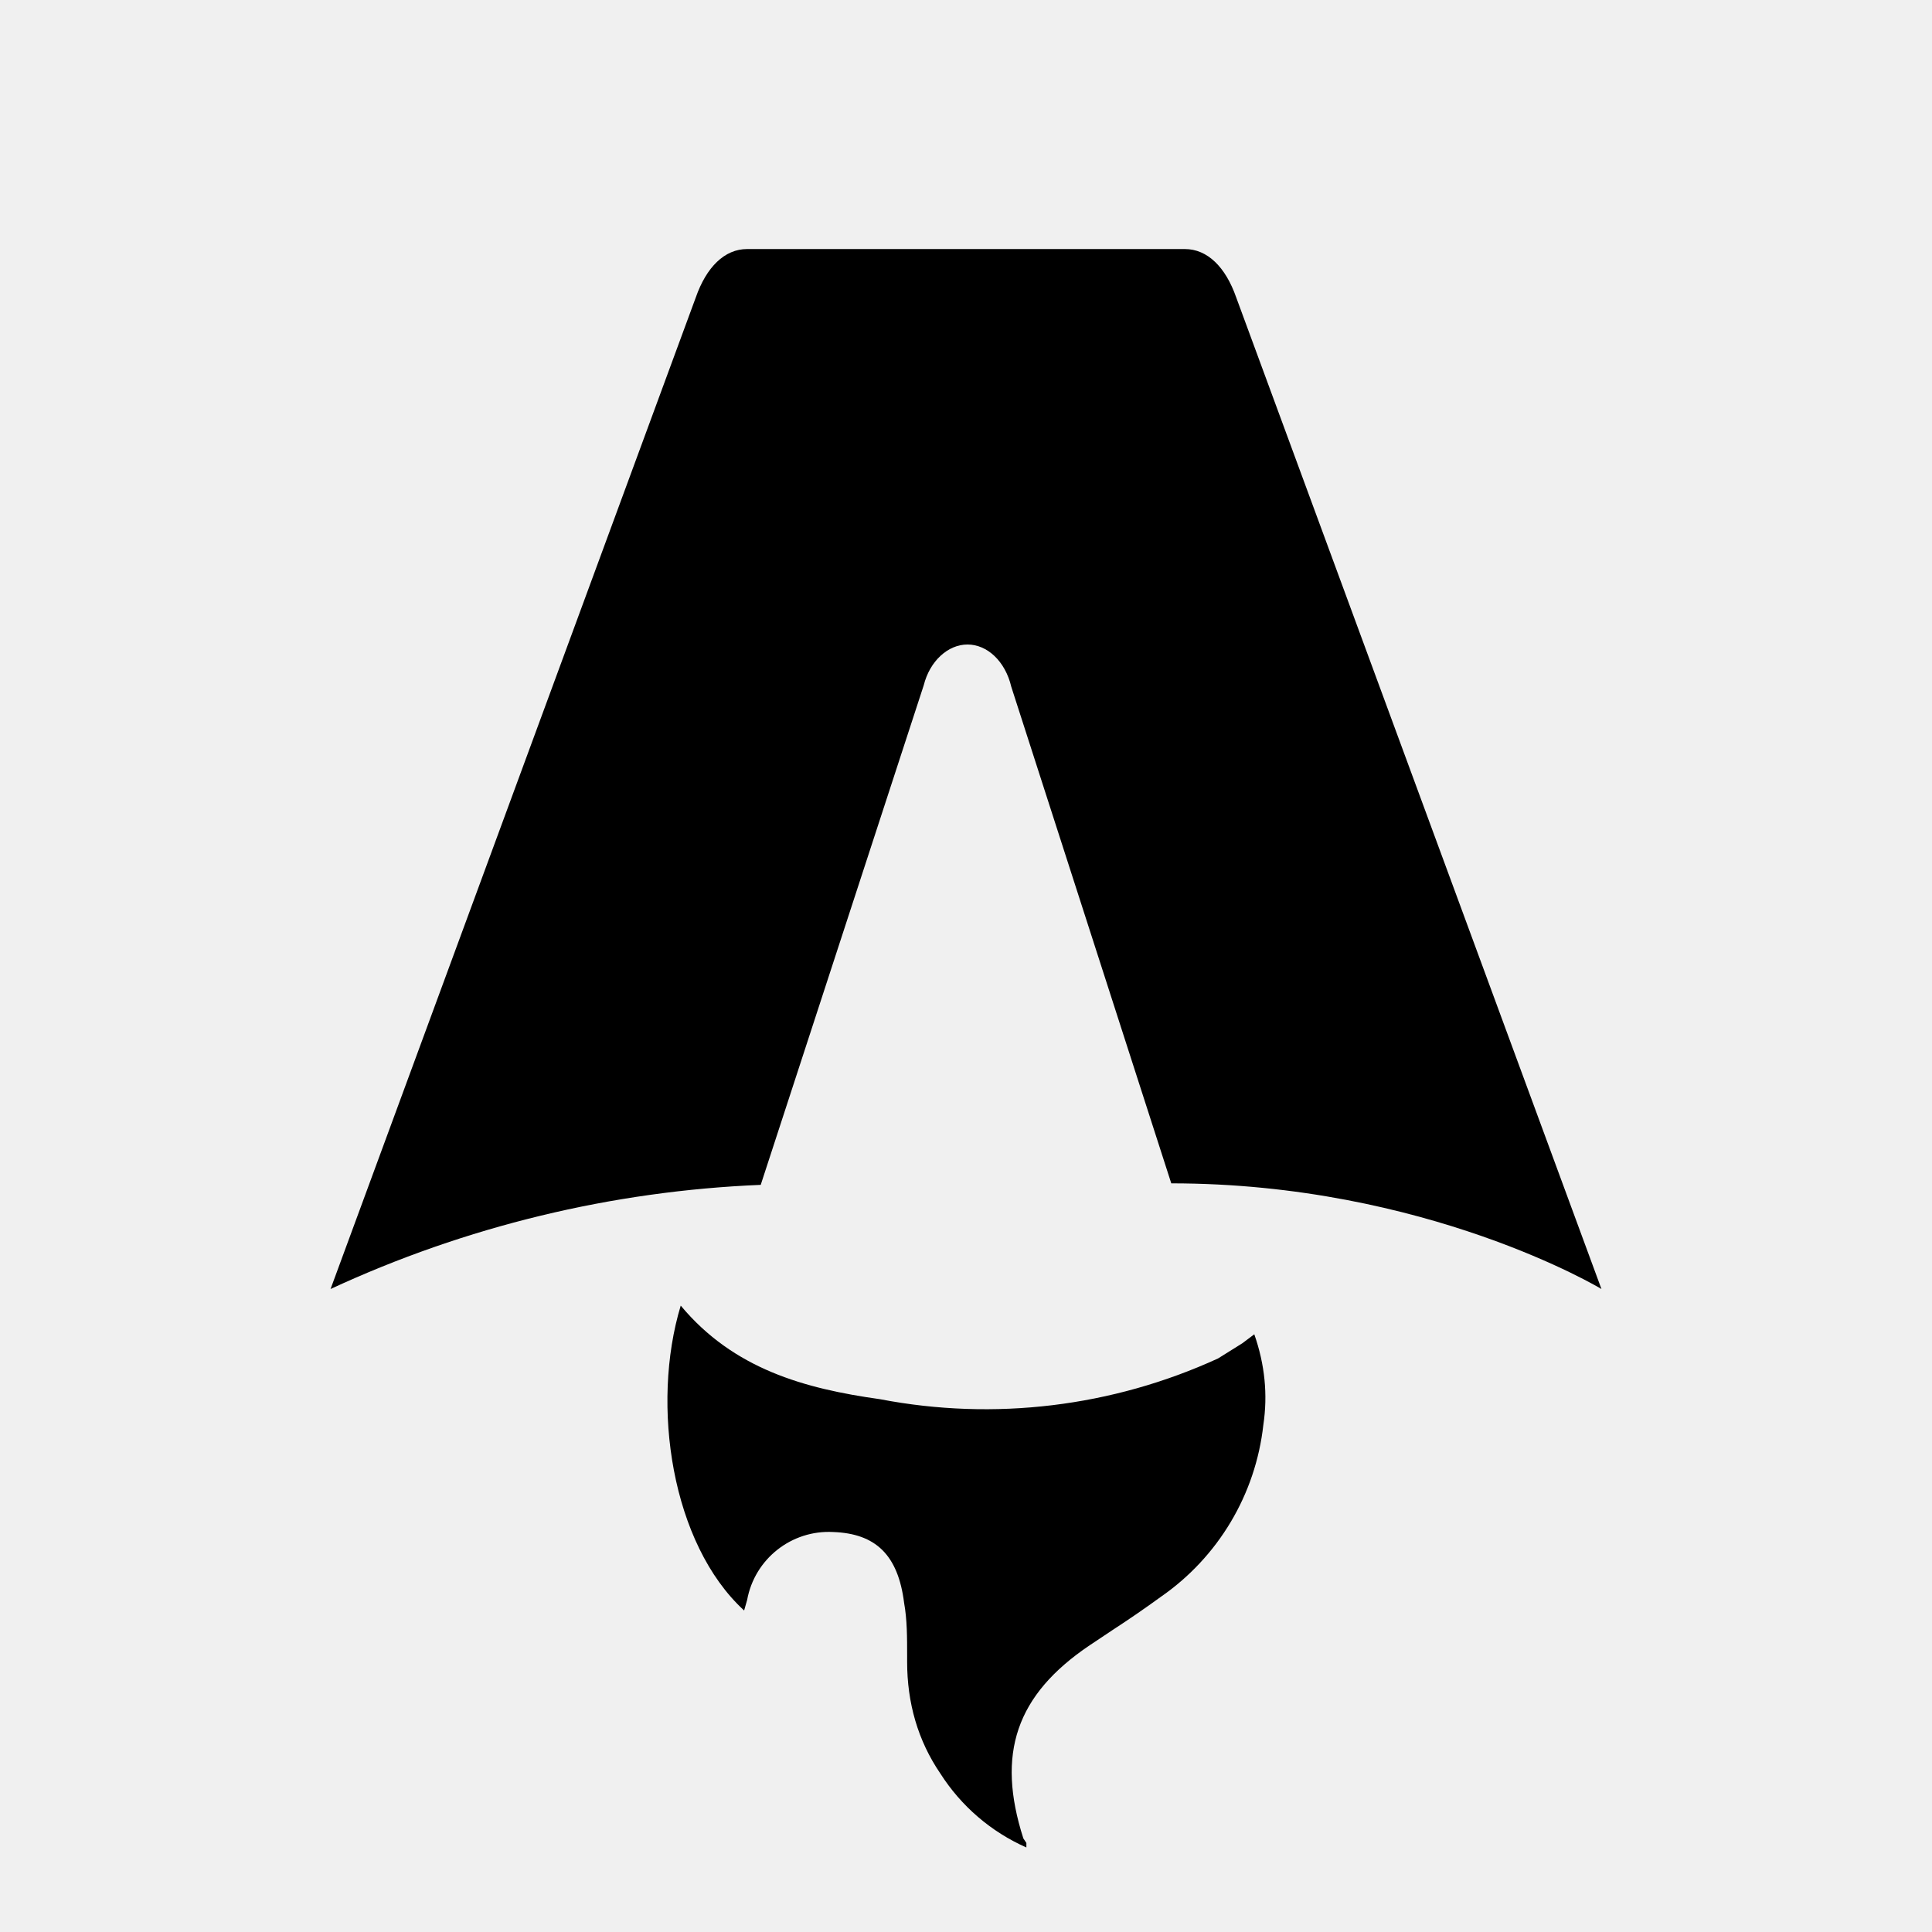
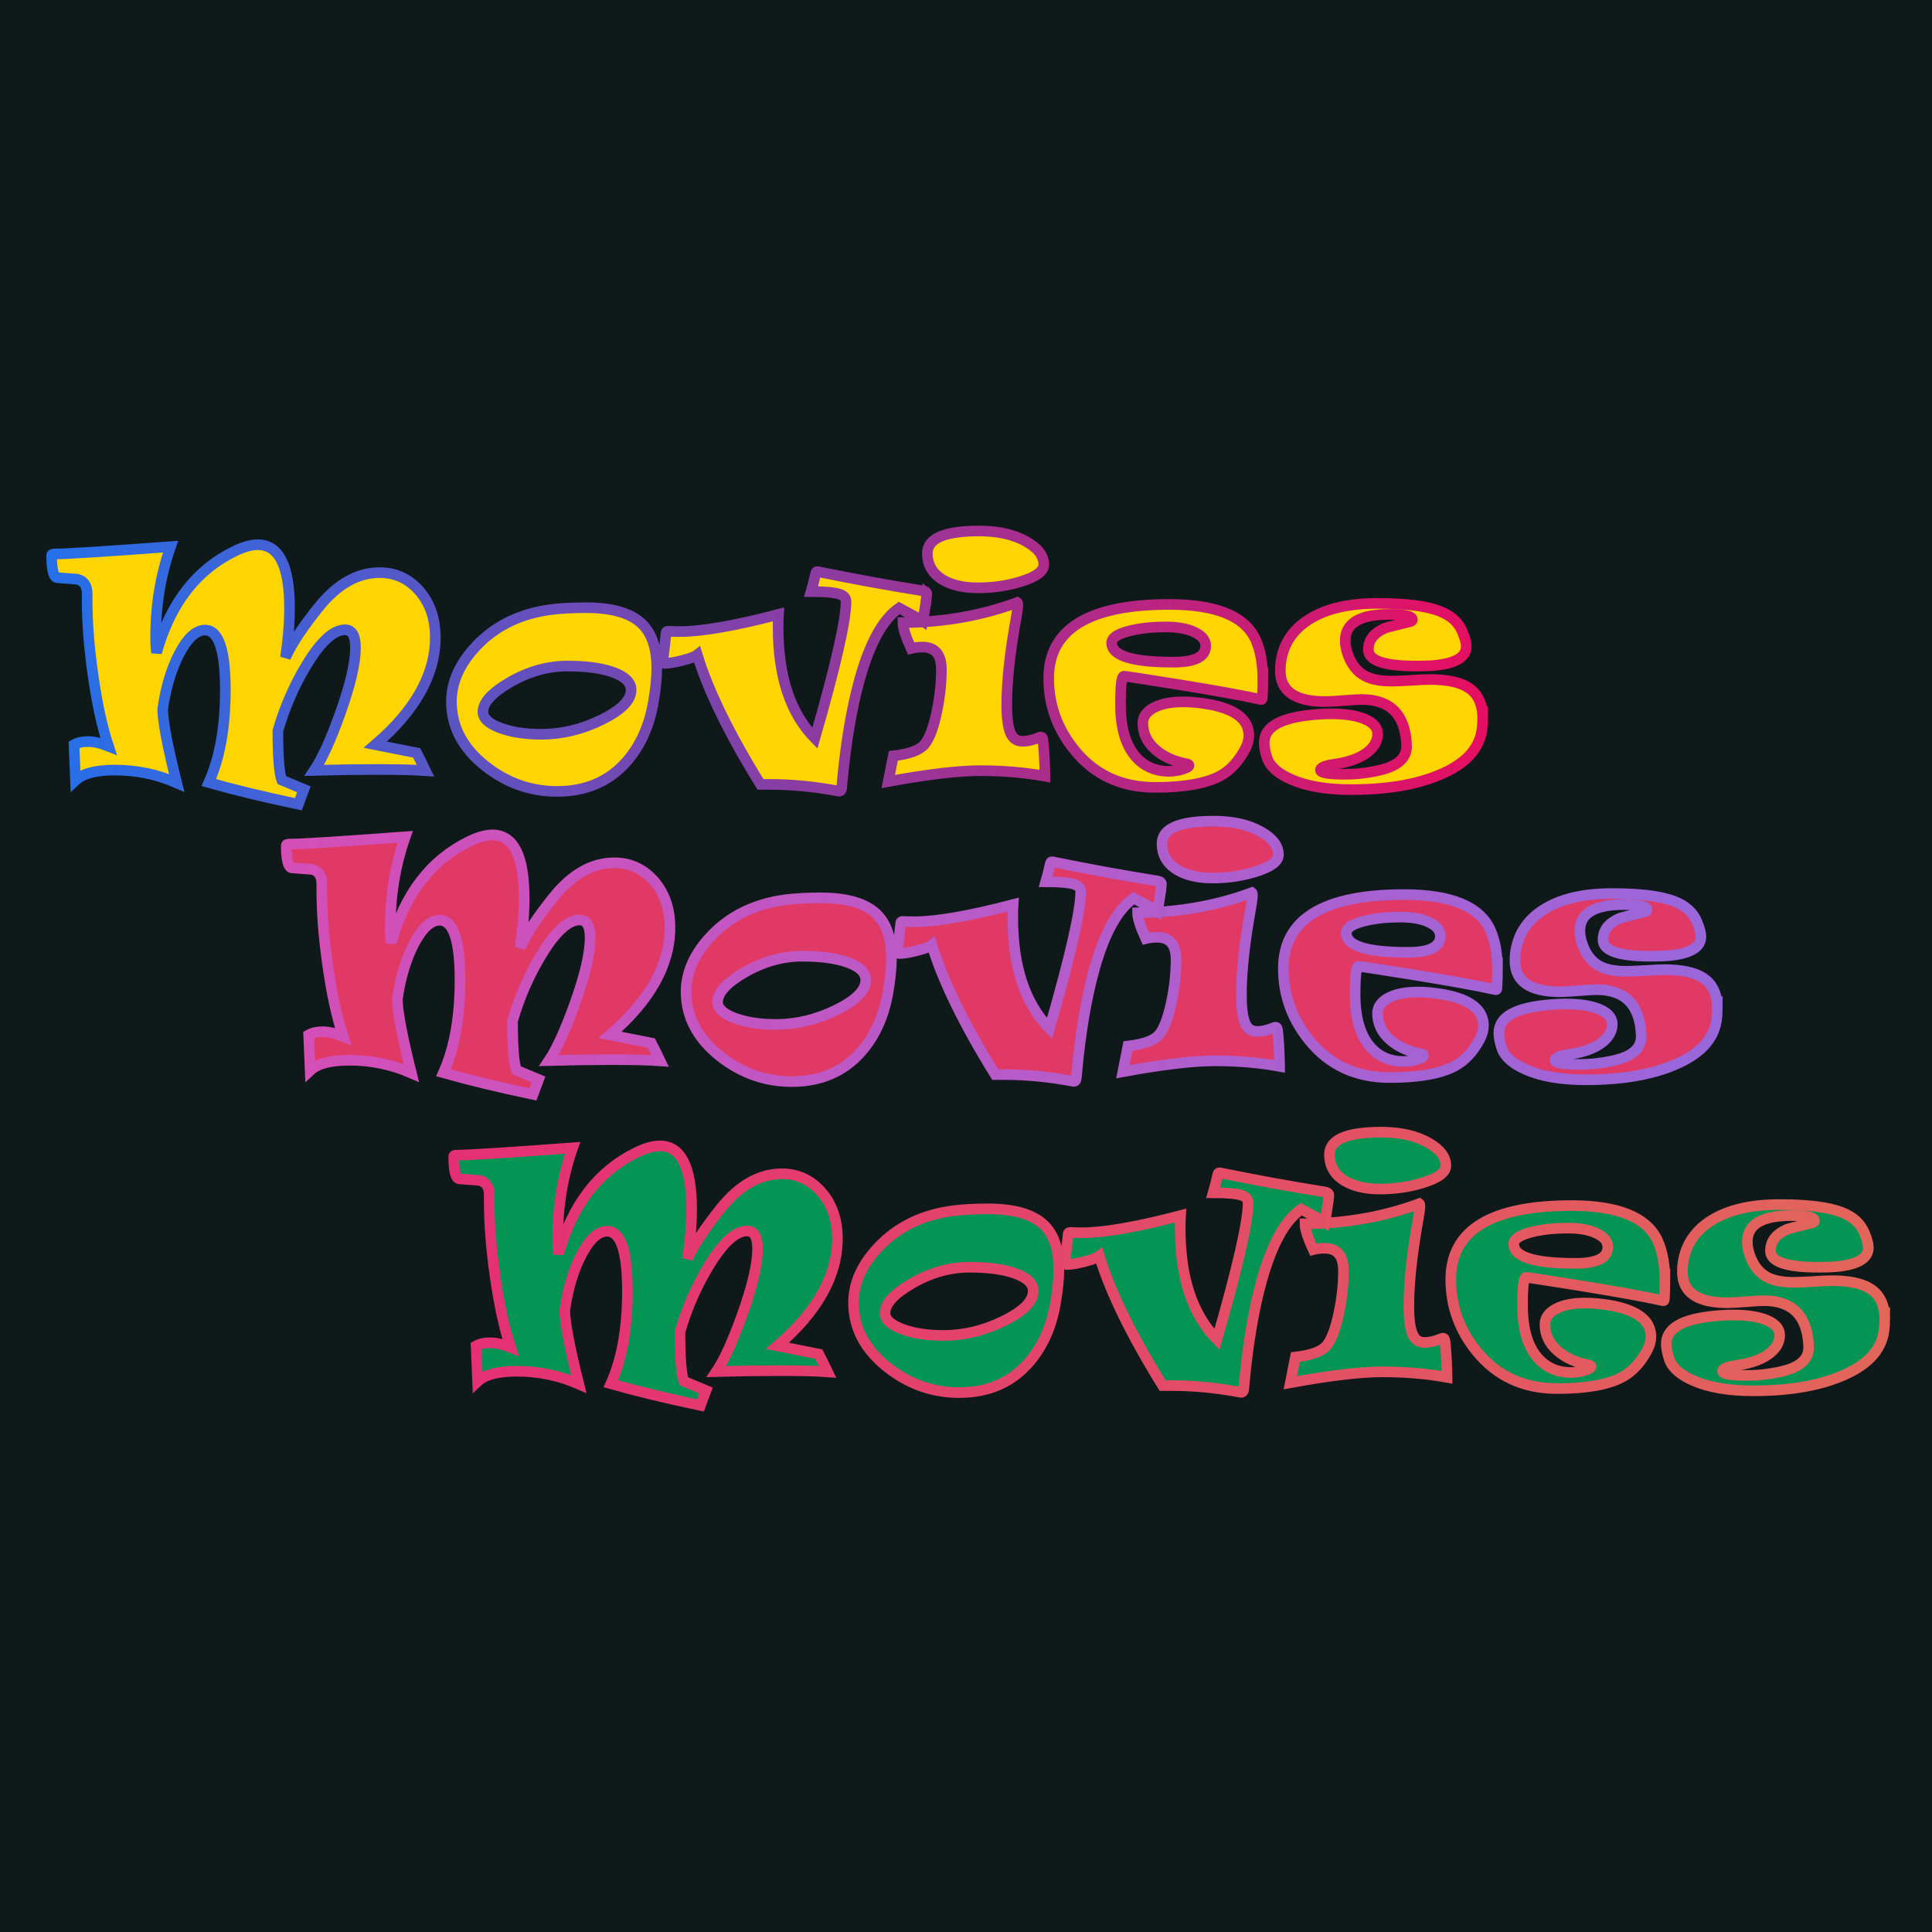
- <svg xmlns="http://www.w3.org/2000/svg" fill="none" viewBox="0 0 128 128">
-   <path d="M50.4 78.5a75.1 75.1 0 0 0-28.5 6.9l24.2-65.7c.7-2 1.9-3.2 3.4-3.2h29c1.5 0 2.7 1.2 3.4 3.2l24.2 65.7s-11.6-7-28.5-7L67 45.5c-.4-1.7-1.6-2.8-2.9-2.8-1.3 0-2.5 1.1-2.9 2.7L50.4 78.5Zm-1.1 28.2Zm-4.2-20.2c-2 6.6-.6 15.8 4.2 20.2a17.5 17.5 0 0 1 .2-.7 5.5 5.5 0 0 1 5.7-4.5c2.8.1 4.3 1.5 4.7 4.7.2 1.1.2 2.3.2 3.5v.4c0 2.7.7 5.2 2.2 7.4a13 13 0 0 0 5.7 4.9v-.3l-.2-.3c-1.8-5.6-.5-9.5 4.4-12.8l1.5-1a73 73 0 0 0 3.2-2.2 16 16 0 0 0 6.8-11.4c.3-2 .1-4-.6-6l-.8.6-1.6 1a37 37 0 0 1-22.4 2.7c-5-.7-9.7-2-13.2-6.2Z" />
-   <style>
-         path { fill: #000; }
-         @media (prefers-color-scheme: dark) {
-             path { fill: #FFF; }
-         }
-     </style>
+ <svg xmlns="http://www.w3.org/2000/svg" xmlns:xlink="http://www.w3.org/1999/xlink" width="321.111mm" height="321.111mm" viewBox="0 0 321.111 321.111" version="1.1" id="svg1">
+   <defs id="defs1">
+     <linearGradient id="linearGradient7">
+       <stop style="stop-color:#d54eb7;stop-opacity:1;" offset="0" id="stop7" />
+       <stop style="stop-color:#9967da;stop-opacity:1;" offset="1" id="stop8" />
+     </linearGradient>
+     <linearGradient id="linearGradient5">
+       <stop style="stop-color:#2470ea;stop-opacity:1;" offset="0" id="stop5" />
+       <stop style="stop-color:#e70e61;stop-opacity:1;" offset="1" id="stop6" />
+     </linearGradient>
+     <linearGradient id="linearGradient3">
+       <stop style="stop-color:#e42f75;stop-opacity:1;" offset="0" id="stop3" />
+       <stop style="stop-color:#e2665a;stop-opacity:1;" offset="1" id="stop4" />
+     </linearGradient>
+     <linearGradient xlink:href="#linearGradient3" id="linearGradient4" x1="48.18" y1="162.863" x2="287.797" y2="162.863" gradientUnits="userSpaceOnUse" />
+     <linearGradient xlink:href="#linearGradient5" id="linearGradient6" x1="-18.649" y1="62.944" x2="220.968" y2="62.944" gradientUnits="userSpaceOnUse" />
+     <linearGradient xlink:href="#linearGradient7" id="linearGradient8" x1="20.351" y1="111.171" x2="259.969" y2="111.171" gradientUnits="userSpaceOnUse" />
+   </defs>
+   <g id="layer1" transform="translate(26.34692,48.01748)" style="display:inline">
+     <rect style="display:inline;stroke:none;stroke-width:1.765;fill:#0f191a;fill-opacity:1" id="rect1" width="321.111" height="321.111" x="-26.347" y="-48.017" />
+     <path d="m 46.006,57.921 q 0,9.277 -9.971,17.835 l 6.871,1.364 q 0.521,0.992 1.463,2.952 -2.778,-0.198 -7.987,-0.198 -4.936,0 -10.492,0.149 1.96,-2.927 4.291,-9.426 2.555,-7.144 2.555,-10.964 0,-2.977 -1.736,-2.977 -2.877,0 -6.424,5.904 -3.051,5.035 -4.738,10.889 0,6.474 0.645,8.186 0.967,0.422 3.671,1.538 -0.273,0.695 -0.918,2.48 -8.483,-1.786 -14.883,-3.597 2.753,-6.152 2.753,-15.404 0,-9.947 -3.373,-9.947 -2.232,0 -4.291,3.944 -1.984,3.82 -2.753,9.203 0.05,3.125 2.332,12.254 -4.887,-2.133 -10.269,-2.133 -4.738,0 -6.548,1.712 l -0.248,-5.928 q 0.918,-0.521 2.282,-0.521 1.513,0 3.448,0.769 -1.587,-4.812 -2.58,-11.881 -0.967,-6.747 -0.967,-12.353 v -1.067 q 0,-2.084 -1.662,-2.456 -1.662,-0.124 -3.324,-0.248 -0.918,-0.149 -0.918,-3.746 0,-0.198 0.521,-0.198 2.828,0 19.248,-1.215 -2.48,7.069 -2.48,14.982 0,1.563 0.149,2.629 Q 3.094,48.222 12.668,43.584 q 2.208,-1.067 3.82,-1.067 5.283,0 5.283,10.517 0,3.77 -0.67,8.235 1.463,-3.299 5.531,-8.384 4.614,-5.73 10.12,-5.73 3.919,0 6.573,3.001 2.679,3.076 2.679,7.764 z m 36.81,5.135 q 0,2.332 -0.571,5.631 -0.992,5.854 -4.366,9.773 -4.366,5.06 -11.633,5.06 -6.598,0 -11.931,-4.217 -5.631,-4.465 -5.631,-10.716 0,-4.911 4.217,-9.327 4.787,-5.011 12.452,-5.978 2.456,-0.298 5.68,-0.298 6.449,0 9.252,2.629 2.53,2.381 2.53,7.441 z m -4.266,3.597 q 0,-1.91 -3.175,-3.001 -2.877,-0.967 -7.392,-0.967 -4.961,0 -9.649,2.729 -4.415,2.58 -4.415,4.887 0,1.587 2.828,2.654 2.828,1.067 6.871,1.067 5.11,0 10.021,-2.406 4.911,-2.406 4.911,-4.961 z M 127.688,50.802 q -0.248,2.183 -0.67,4.415 -0.719,-0.471 -3.919,-2.183 -3.994,2.729 -6.548,11.782 -2.009,7.193 -2.927,17.214 l -0.074,0.868 q -0.05,0.67 -0.546,0.571 -5.829,-1.116 -11.534,-1.116 H 100.055 Q 92.292,69.827 89.538,60.823 q -0.521,0.422 -2.431,0.918 -1.91,0.496 -3.026,0.496 -0.347,0 -0.298,-0.347 0.248,-1.587 0.571,-4.688 0,-0.298 0.298,-0.298 0.074,0 0.794,0.025 0.744,0.025 1.141,0.025 5.556,0 16.446,-2.853 -0.05,0.769 -0.05,2.183 0,12.179 6.102,18.405 5.184,-18.008 5.184,-22.721 0,-0.843 -1.017,-1.215 -1.265,-0.446 -4.787,-0.446 0.322,-1.091 0.769,-3.051 0.05,-0.273 0.298,-0.273 8.979,1.836 17.537,3.2 0.67,0.124 0.62,0.62 z m 19.447,-4.986 q 0,1.662 -3.82,2.828 -3.373,1.042 -7.144,1.042 -3.522,0 -5.779,-1.315 -2.604,-1.538 -2.604,-4.415 0,-3.721 8.582,-3.721 4.763,0 7.863,1.761 2.902,1.637 2.902,3.82 z m 0.198,35.173 q -5.035,-0.918 -10.716,-0.918 -5.482,0 -15.329,1.811 0.372,-1.836 0.843,-4.266 3.969,-0.471 5.159,-1.885 1.215,-1.439 2.034,-5.308 0.794,-3.671 0.794,-7.169 0,-3.721 -3.15,-3.721 -0.992,0 -1.885,0.223 -1.364,-3.001 -1.364,-4.291 10.17,-0.074 19,-3.349 0.099,0.074 0.099,0.422 0,0.546 -0.248,1.984 -1.587,8.781 -1.587,14.61 0,4.043 0.967,5.283 0.595,0.769 1.687,0.769 1.24,0 2.828,-0.67 0.446,-0.174 0.521,0.422 0.273,2.158 0.347,6.052 z m 36.215,-15.949 q 0,1.265 -0.099,2.977 0,0.298 -0.248,0.223 -4.217,-0.943 -13.816,-2.505 -8.533,-1.364 -8.93,-1.364 -0.571,0 -0.571,4.663 0,5.879 2.58,8.781 1.96,2.208 5.035,2.356 1.736,0.074 3.2,-0.521 0.571,-0.223 0.571,-0.446 0,-0.149 -0.298,-0.248 -3.249,-0.595 -5.308,-2.406 -2.059,-1.836 -2.059,-4.366 0,-1.587 1.786,-2.555 1.811,-0.992 4.911,-0.992 2.133,0 4.514,0.446 6.4,1.24 6.4,5.135 0,1.091 -0.595,2.232 -1.662,3.125 -4.118,4.465 -3.572,1.935 -10.864,1.935 -8.384,0 -13.395,-6.201 -4.291,-5.283 -4.291,-11.931 0,-12.278 20.067,-12.278 11.633,0 14.312,5.829 1.215,2.654 1.215,6.772 z m -9.5,-5.705 q 0,-1.389 -1.811,-2.257 -1.811,-0.893 -4.787,-0.893 -3.473,0 -6.028,0.645 -3.001,0.744 -3.001,2.009 0,3.2 10.244,3.2 5.383,0 5.383,-2.704 z m 46.037,12.055 q 0,1.017 -0.149,2.009 -0.719,4.738 -7.02,7.367 -5.829,2.456 -14.709,2.456 -6.077,0 -9.922,-1.687 -3.299,-1.439 -4.018,-3.547 -0.496,-1.513 -0.496,-2.555 0,-3.597 6.846,-4.514 2.307,-0.298 4.266,-0.298 3.572,0 5.655,0.893 2.084,0.893 2.084,2.456 0,1.637 -1.513,2.902 -1.885,1.587 -5.705,2.133 -2.282,0.322 -2.282,0.967 0,0.695 4.018,0.695 1.563,0 2.778,-0.149 3.497,-0.422 5.135,-1.215 2.48,-1.166 2.381,-3.497 -0.322,-7.565 -7.466,-7.565 -0.719,0 -2.927,0.174 -2.183,0.174 -3.101,0.174 -7.491,0 -7.491,-5.135 0,-1.215 0.223,-2.183 0.819,-3.944 4.49,-6.3 4.217,-2.704 11.41,-2.704 6.97,0 10.294,1.265 2.902,1.091 3.87,3.522 0.62,1.513 0.62,2.381 0,2.803 -5.953,3.2 -1.116,0.05 -2.431,0.05 -7.888,0 -7.888,-2.729 0,-2.381 2.753,-3.572 0.347,-0.149 4.118,-1.067 0.446,-0.099 0.446,-0.347 0,-0.868 -3.845,-0.868 -7.317,0 -7.317,4.366 0,1.017 0.397,2.183 0.918,2.629 2.877,3.671 1.612,0.868 4.44,0.868 0.967,0 3.125,-0.124 2.158,-0.149 3.225,-0.149 4.167,0 6.251,1.265 2.53,1.513 2.53,5.209 z" id="text3" style="font-size:50.8px;font-family:Ravie;-inkscape-font-specification:Ravie;text-align:center;text-anchor:middle;fill:#ffd500;stroke:url(#linearGradient6);stroke-width:1.765" aria-label="Movies" />
+     <path d="m 85.007,106.148 q 0,9.277 -9.971,17.835 l 6.871,1.364 q 0.521,0.992 1.463,2.952 -2.778,-0.198 -7.987,-0.198 -4.936,0 -10.492,0.149 1.96,-2.927 4.291,-9.426 2.555,-7.144 2.555,-10.964 0,-2.977 -1.736,-2.977 -2.877,0 -6.424,5.904 -3.051,5.035 -4.738,10.889 0,6.474 0.645,8.186 0.967,0.422 3.671,1.538 -0.273,0.695 -0.918,2.48 -8.483,-1.786 -14.883,-3.597 2.753,-6.152 2.753,-15.404 0,-9.947 -3.373,-9.947 -2.232,0 -4.291,3.944 -1.984,3.82 -2.753,9.203 0.05,3.125 2.332,12.254 -4.887,-2.133 -10.269,-2.133 -4.738,0 -6.548,1.712 l -0.248,-5.928 q 0.918,-0.521 2.282,-0.521 1.513,0 3.448,0.769 -1.587,-4.812 -2.58,-11.881 -0.967,-6.747 -0.967,-12.353 v -1.067 q 0,-2.084 -1.662,-2.456 -1.662,-0.124 -3.324,-0.248 -0.918,-0.149 -0.918,-3.746 0,-0.198 0.521,-0.198 2.828,0 19.248,-1.215 -2.48,7.069 -2.48,14.982 0,1.563 0.149,2.629 3.423,-12.229 12.998,-16.867 2.208,-1.067 3.82,-1.067 5.283,0 5.283,10.517 0,3.77 -0.67,8.235 1.463,-3.299 5.531,-8.384 4.614,-5.73 10.12,-5.73 3.919,0 6.573,3.001 2.679,3.076 2.679,7.764 z m 36.81,5.135 q 0,2.332 -0.571,5.631 -0.992,5.854 -4.366,9.773 -4.366,5.06 -11.633,5.06 -6.598,0 -11.931,-4.217 -5.631,-4.465 -5.631,-10.716 0,-4.911 4.217,-9.327 4.787,-5.011 12.452,-5.978 2.456,-0.298 5.68,-0.298 6.449,0 9.252,2.629 2.53,2.381 2.53,7.441 z m -4.266,3.597 q 0,-1.91 -3.175,-3.001 -2.877,-0.967 -7.392,-0.967 -4.961,0 -9.649,2.729 -4.415,2.58 -4.415,4.887 0,1.587 2.828,2.654 2.828,1.067 6.871,1.067 5.11,0 10.021,-2.406 4.911,-2.406 4.911,-4.961 z m 49.138,-15.85 q -0.248,2.183 -0.67,4.415 -0.719,-0.471 -3.919,-2.183 -3.994,2.729 -6.548,11.782 -2.009,7.193 -2.927,17.214 l -0.074,0.868 q -0.05,0.67 -0.546,0.571 -5.829,-1.116 -11.534,-1.116 h -1.414 q -7.764,-12.526 -10.517,-21.53 -0.521,0.422 -2.431,0.918 -1.91,0.496 -3.026,0.496 -0.347,0 -0.298,-0.347 0.248,-1.587 0.571,-4.688 0,-0.298 0.298,-0.298 0.074,0 0.794,0.025 0.744,0.025 1.141,0.025 5.556,0 16.446,-2.853 -0.05,0.769 -0.05,2.183 0,12.179 6.102,18.405 5.184,-18.008 5.184,-22.721 0,-0.843 -1.017,-1.215 -1.265,-0.446 -4.787,-0.446 0.322,-1.091 0.769,-3.051 0.05,-0.273 0.298,-0.273 8.979,1.836 17.537,3.2 0.67,0.124 0.62,0.62 z m 19.447,-4.986 q 0,1.662 -3.82,2.828 -3.373,1.042 -7.144,1.042 -3.522,0 -5.779,-1.315 -2.604,-1.538 -2.604,-4.415 0,-3.721 8.582,-3.721 4.763,0 7.863,1.761 2.902,1.637 2.902,3.82 z m 0.198,35.173 q -5.035,-0.918 -10.716,-0.918 -5.482,0 -15.329,1.811 0.372,-1.836 0.843,-4.266 3.969,-0.471 5.159,-1.885 1.215,-1.439 2.034,-5.308 0.794,-3.671 0.794,-7.169 0,-3.721 -3.15,-3.721 -0.992,0 -1.885,0.223 -1.364,-3.001 -1.364,-4.291 10.17,-0.074 19,-3.349 0.099,0.074 0.099,0.422 0,0.546 -0.248,1.984 -1.587,8.781 -1.587,14.61 0,4.043 0.967,5.283 0.595,0.769 1.687,0.769 1.24,0 2.828,-0.67 0.446,-0.174 0.521,0.422 0.273,2.158 0.347,6.052 z m 36.215,-15.949 q 0,1.265 -0.099,2.977 0,0.298 -0.248,0.223 -4.217,-0.943 -13.816,-2.505 -8.533,-1.364 -8.93,-1.364 -0.571,0 -0.571,4.663 0,5.879 2.58,8.781 1.96,2.208 5.035,2.356 1.736,0.074 3.2,-0.521 0.571,-0.223 0.571,-0.446 0,-0.149 -0.298,-0.248 -3.249,-0.595 -5.308,-2.406 -2.059,-1.836 -2.059,-4.366 0,-1.587 1.786,-2.555 1.811,-0.992 4.911,-0.992 2.133,0 4.514,0.446 6.4,1.24 6.4,5.135 0,1.091 -0.595,2.232 -1.662,3.125 -4.118,4.465 -3.572,1.935 -10.864,1.935 -8.384,0 -13.395,-6.201 -4.291,-5.283 -4.291,-11.931 0,-12.278 20.067,-12.278 11.633,0 14.312,5.829 1.215,2.654 1.215,6.772 z m -9.5,-5.705 q 0,-1.389 -1.811,-2.257 -1.811,-0.893 -4.787,-0.893 -3.473,0 -6.028,0.645 -3.001,0.744 -3.001,2.009 0,3.2 10.244,3.2 5.383,0 5.383,-2.704 z m 46.037,12.055 q 0,1.017 -0.149,2.009 -0.719,4.738 -7.02,7.367 -5.829,2.456 -14.709,2.456 -6.077,0 -9.922,-1.687 -3.299,-1.439 -4.018,-3.547 -0.496,-1.513 -0.496,-2.555 0,-3.597 6.846,-4.514 2.307,-0.298 4.266,-0.298 3.572,0 5.655,0.893 2.084,0.893 2.084,2.456 0,1.637 -1.513,2.902 -1.885,1.587 -5.705,2.133 -2.282,0.322 -2.282,0.967 0,0.695 4.018,0.695 1.563,0 2.778,-0.149 3.497,-0.422 5.135,-1.215 2.48,-1.166 2.381,-3.497 -0.322,-7.565 -7.466,-7.565 -0.719,0 -2.927,0.174 -2.183,0.174 -3.101,0.174 -7.491,0 -7.491,-5.135 0,-1.215 0.223,-2.183 0.819,-3.944 4.49,-6.3 4.217,-2.704 11.41,-2.704 6.97,0 10.294,1.265 2.902,1.091 3.87,3.522 0.62,1.513 0.62,2.381 0,2.803 -5.953,3.2 -1.116,0.05 -2.431,0.05 -7.888,0 -7.888,-2.729 0,-2.381 2.753,-3.572 0.347,-0.149 4.118,-1.067 0.446,-0.099 0.446,-0.347 0,-0.868 -3.845,-0.868 -7.317,0 -7.317,4.366 0,1.017 0.397,2.183 0.918,2.629 2.877,3.671 1.612,0.868 4.44,0.868 0.967,0 3.125,-0.124 2.158,-0.149 3.225,-0.149 4.167,0 6.251,1.265 2.53,1.513 2.53,5.209 z" id="text3-2" style="font-size:50.8px;font-family:Ravie;-inkscape-font-specification:Ravie;text-align:center;text-anchor:middle;fill:#e03966;stroke:url(#linearGradient8);stroke-width:1.765" aria-label="Movies" />
+     <path d="m 112.835,157.84 q 0,9.277 -9.971,17.835 l 6.871,1.364 q 0.521,0.992 1.463,2.952 -2.778,-0.198 -7.987,-0.198 -4.936,0 -10.492,0.149 1.96,-2.927 4.291,-9.426 2.555,-7.144 2.555,-10.964 0,-2.977 -1.736,-2.977 -2.877,0 -6.424,5.904 -3.051,5.035 -4.738,10.889 0,6.474 0.645,8.186 0.967,0.422 3.671,1.538 -0.273,0.695 -0.918,2.48 -8.483,-1.786 -14.883,-3.597 2.753,-6.152 2.753,-15.404 0,-9.947 -3.373,-9.947 -2.232,0 -4.291,3.944 -1.984,3.82 -2.753,9.203 0.05,3.125 2.332,12.254 -4.887,-2.133 -10.269,-2.133 -4.738,0 -6.548,1.712 L 52.783,175.674 q 0.918,-0.521 2.282,-0.521 1.513,0 3.448,0.769 -1.587,-4.812 -2.58,-11.881 -0.967,-6.747 -0.967,-12.353 v -1.067 q 0,-2.084 -1.662,-2.456 -1.662,-0.124 -3.324,-0.248 -0.918,-0.149 -0.918,-3.746 0,-0.198 0.521,-0.198 2.828,0 19.248,-1.215 -2.48,7.069 -2.48,14.982 0,1.563 0.149,2.629 3.423,-12.229 12.998,-16.867 2.208,-1.067 3.82,-1.067 5.283,0 5.283,10.517 0,3.77 -0.67,8.235 1.463,-3.299 5.531,-8.384 4.614,-5.73 10.12,-5.73 3.919,0 6.573,3.001 2.679,3.076 2.679,7.764 z m 36.81,5.135 q 0,2.332 -0.571,5.631 -0.992,5.854 -4.366,9.773 -4.366,5.06 -11.633,5.06 -6.598,0 -11.931,-4.217 -5.631,-4.465 -5.631,-10.716 0,-4.911 4.217,-9.327 4.787,-5.011 12.452,-5.978 2.456,-0.298 5.68,-0.298 6.449,0 9.252,2.629 2.53,2.381 2.53,7.441 z m -4.266,3.597 q 0,-1.91 -3.175,-3.001 -2.877,-0.967 -7.392,-0.967 -4.961,0 -9.649,2.729 -4.415,2.58 -4.415,4.887 0,1.587 2.828,2.654 2.828,1.067 6.871,1.067 5.11,0 10.021,-2.406 4.911,-2.406 4.911,-4.961 z m 49.138,-15.85 q -0.248,2.183 -0.67,4.415 -0.719,-0.471 -3.919,-2.183 -3.994,2.729 -6.548,11.782 -2.009,7.193 -2.927,17.214 l -0.074,0.868 q -0.05,0.67 -0.546,0.571 -5.829,-1.116 -11.534,-1.116 h -1.414 q -7.764,-12.526 -10.517,-21.53 -0.521,0.422 -2.431,0.918 -1.91,0.496 -3.026,0.496 -0.347,0 -0.298,-0.347 0.248,-1.587 0.571,-4.688 0,-0.298 0.298,-0.298 0.074,0 0.794,0.025 0.744,0.025 1.141,0.025 5.556,0 16.446,-2.853 -0.05,0.769 -0.05,2.183 0,12.179 6.102,18.405 5.184,-18.008 5.184,-22.721 0,-0.843 -1.017,-1.215 -1.265,-0.446 -4.787,-0.446 0.322,-1.091 0.769,-3.051 0.05,-0.273 0.298,-0.273 8.979,1.836 17.537,3.2 0.67,0.124 0.62,0.62 z m 19.447,-4.986 q 0,1.662 -3.82,2.828 -3.373,1.042 -7.144,1.042 -3.522,0 -5.779,-1.315 -2.604,-1.538 -2.604,-4.415 0,-3.721 8.582,-3.721 4.763,0 7.863,1.761 2.902,1.637 2.902,3.82 z m 0.198,35.173 q -5.035,-0.918 -10.716,-0.918 -5.482,0 -15.329,1.811 0.372,-1.836 0.843,-4.266 3.969,-0.471 5.159,-1.885 1.215,-1.439 2.034,-5.308 0.794,-3.671 0.794,-7.169 0,-3.721 -3.15,-3.721 -0.992,0 -1.885,0.223 -1.364,-3.001 -1.364,-4.291 10.17,-0.074 19,-3.349 0.099,0.074 0.099,0.422 0,0.546 -0.248,1.984 -1.587,8.781 -1.587,14.61 0,4.043 0.967,5.283 0.595,0.769 1.687,0.769 1.24,0 2.828,-0.67 0.446,-0.174 0.521,0.422 0.273,2.158 0.347,6.052 z m 36.215,-15.949 q 0,1.265 -0.099,2.977 0,0.298 -0.248,0.223 -4.217,-0.943 -13.816,-2.505 -8.533,-1.364 -8.93,-1.364 -0.571,0 -0.571,4.663 0,5.879 2.58,8.781 1.96,2.208 5.035,2.356 1.736,0.074 3.2,-0.521 0.571,-0.223 0.571,-0.446 0,-0.149 -0.298,-0.248 -3.249,-0.595 -5.308,-2.406 -2.059,-1.836 -2.059,-4.366 0,-1.587 1.786,-2.555 1.811,-0.992 4.911,-0.992 2.133,0 4.514,0.446 6.4,1.24 6.4,5.135 0,1.091 -0.595,2.232 -1.662,3.125 -4.118,4.465 -3.572,1.935 -10.864,1.935 -8.384,0 -13.395,-6.201 -4.291,-5.283 -4.291,-11.931 0,-12.278 20.067,-12.278 11.633,0 14.312,5.829 1.215,2.654 1.215,6.772 z m -9.5,-5.705 q 0,-1.389 -1.811,-2.257 -1.811,-0.893 -4.787,-0.893 -3.473,0 -6.028,0.645 -3.001,0.744 -3.001,2.009 0,3.2 10.244,3.2 5.383,0 5.383,-2.704 z m 46.037,12.055 q 0,1.017 -0.149,2.009 -0.719,4.738 -7.02,7.367 -5.829,2.456 -14.709,2.456 -6.077,0 -9.922,-1.687 -3.299,-1.439 -4.018,-3.547 -0.496,-1.513 -0.496,-2.555 0,-3.597 6.846,-4.514 2.307,-0.298 4.266,-0.298 3.572,0 5.655,0.893 2.084,0.893 2.084,2.456 0,1.637 -1.513,2.902 -1.885,1.587 -5.705,2.133 -2.282,0.322 -2.282,0.967 0,0.695 4.018,0.695 1.563,0 2.778,-0.149 3.497,-0.422 5.135,-1.215 2.48,-1.166 2.381,-3.497 -0.322,-7.565 -7.466,-7.565 -0.719,0 -2.927,0.174 -2.183,0.174 -3.101,0.174 -7.491,0 -7.491,-5.135 0,-1.215 0.223,-2.183 0.819,-3.944 4.49,-6.3 4.217,-2.704 11.41,-2.704 6.97,0 10.294,1.265 2.902,1.091 3.87,3.522 0.62,1.513 0.62,2.381 0,2.803 -5.953,3.2 -1.116,0.05 -2.431,0.05 -7.888,0 -7.888,-2.729 0,-2.381 2.753,-3.572 0.347,-0.149 4.118,-1.067 0.446,-0.099 0.446,-0.347 0,-0.868 -3.845,-0.868 -7.317,0 -7.317,4.366 0,1.017 0.397,2.183 0.918,2.629 2.877,3.671 1.612,0.868 4.44,0.868 0.967,0 3.125,-0.124 2.158,-0.149 3.225,-0.149 4.167,0 6.251,1.265 2.53,1.513 2.53,5.209 z" id="text3-7" style="font-size:50.8px;font-family:Ravie;-inkscape-font-specification:Ravie;text-align:center;text-anchor:middle;fill:#049554;stroke:url(#linearGradient4);stroke-width:1.765" aria-label="Movies" />
+   </g>
</svg>
